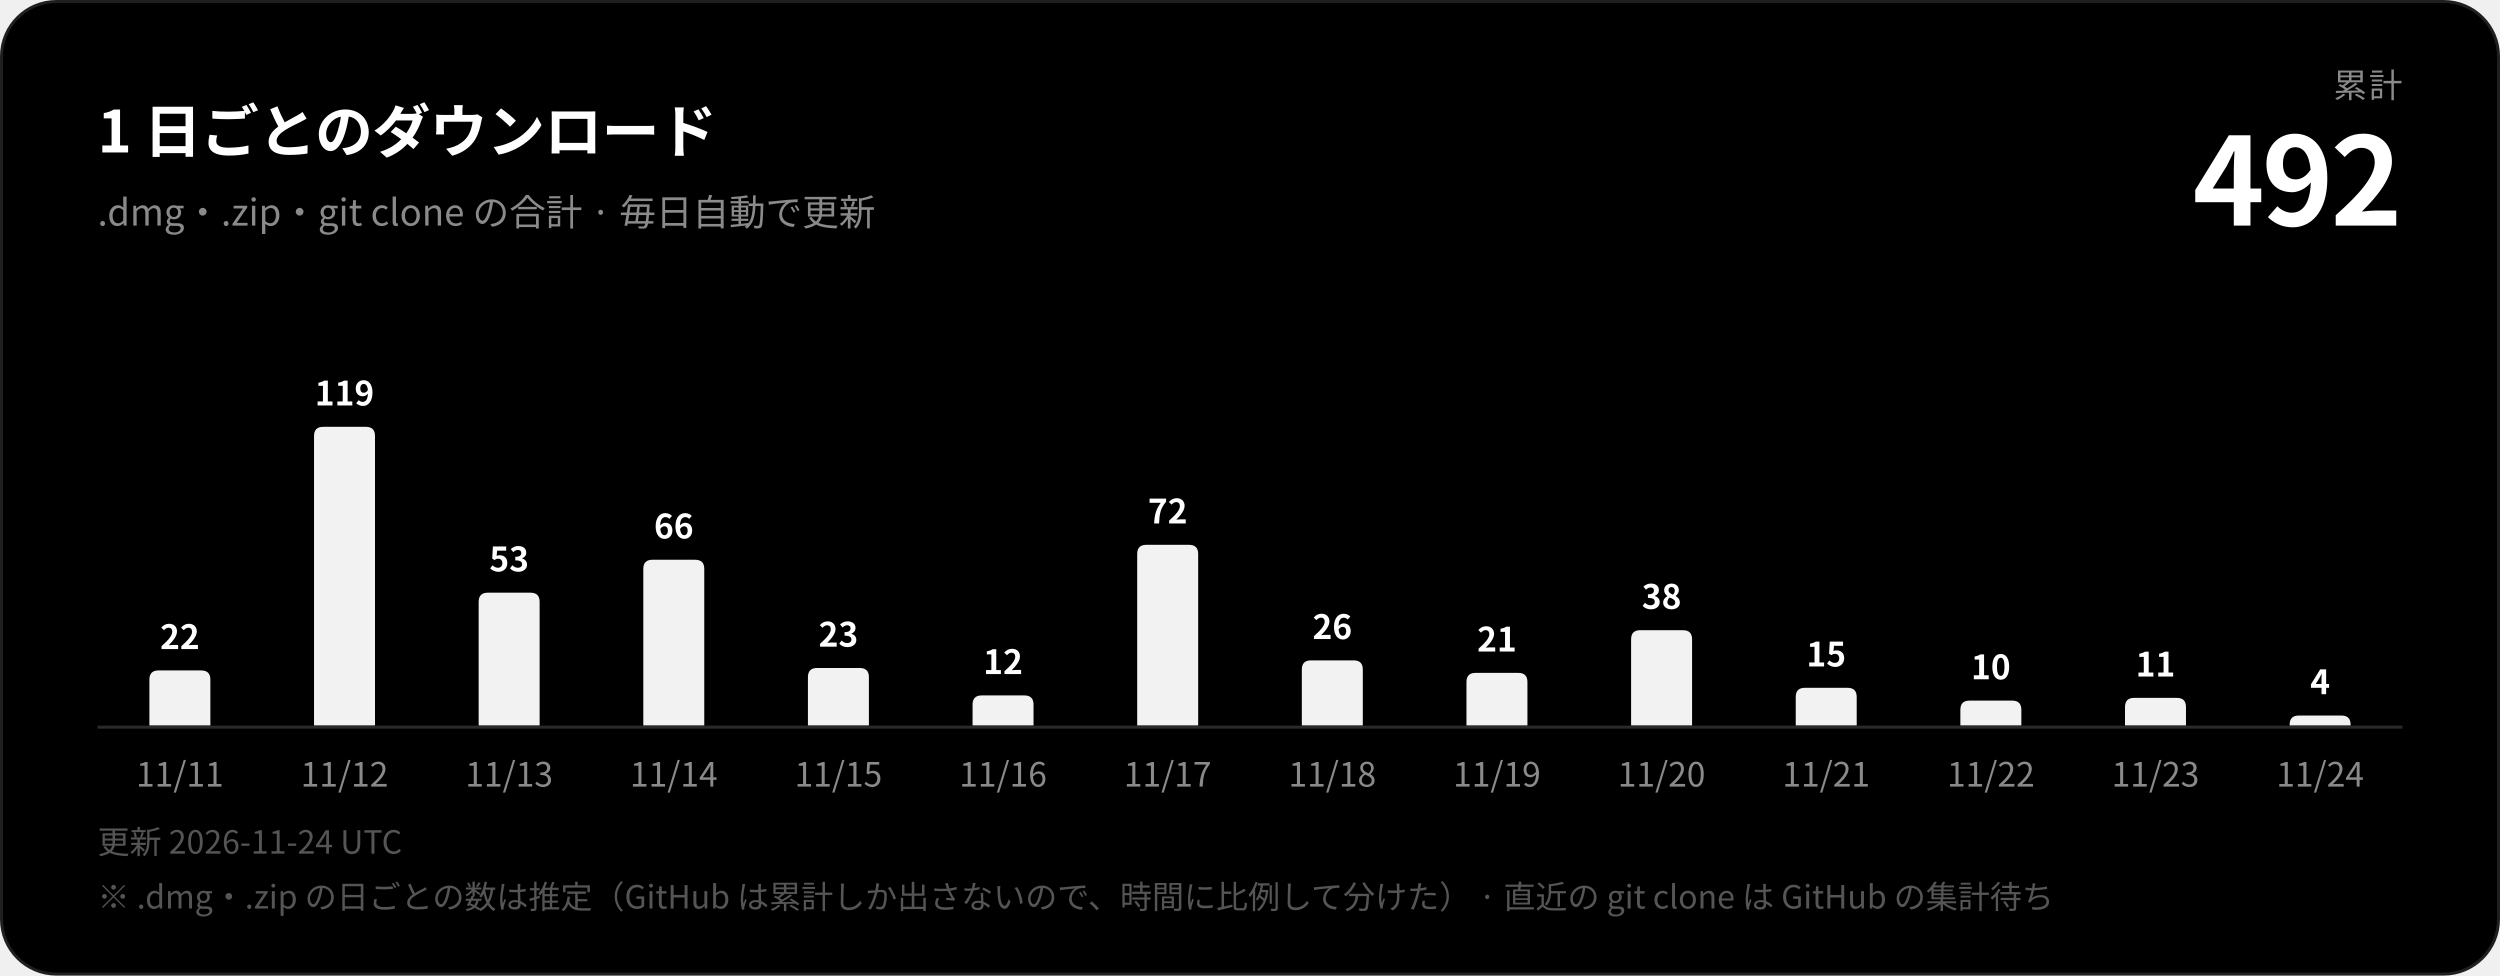
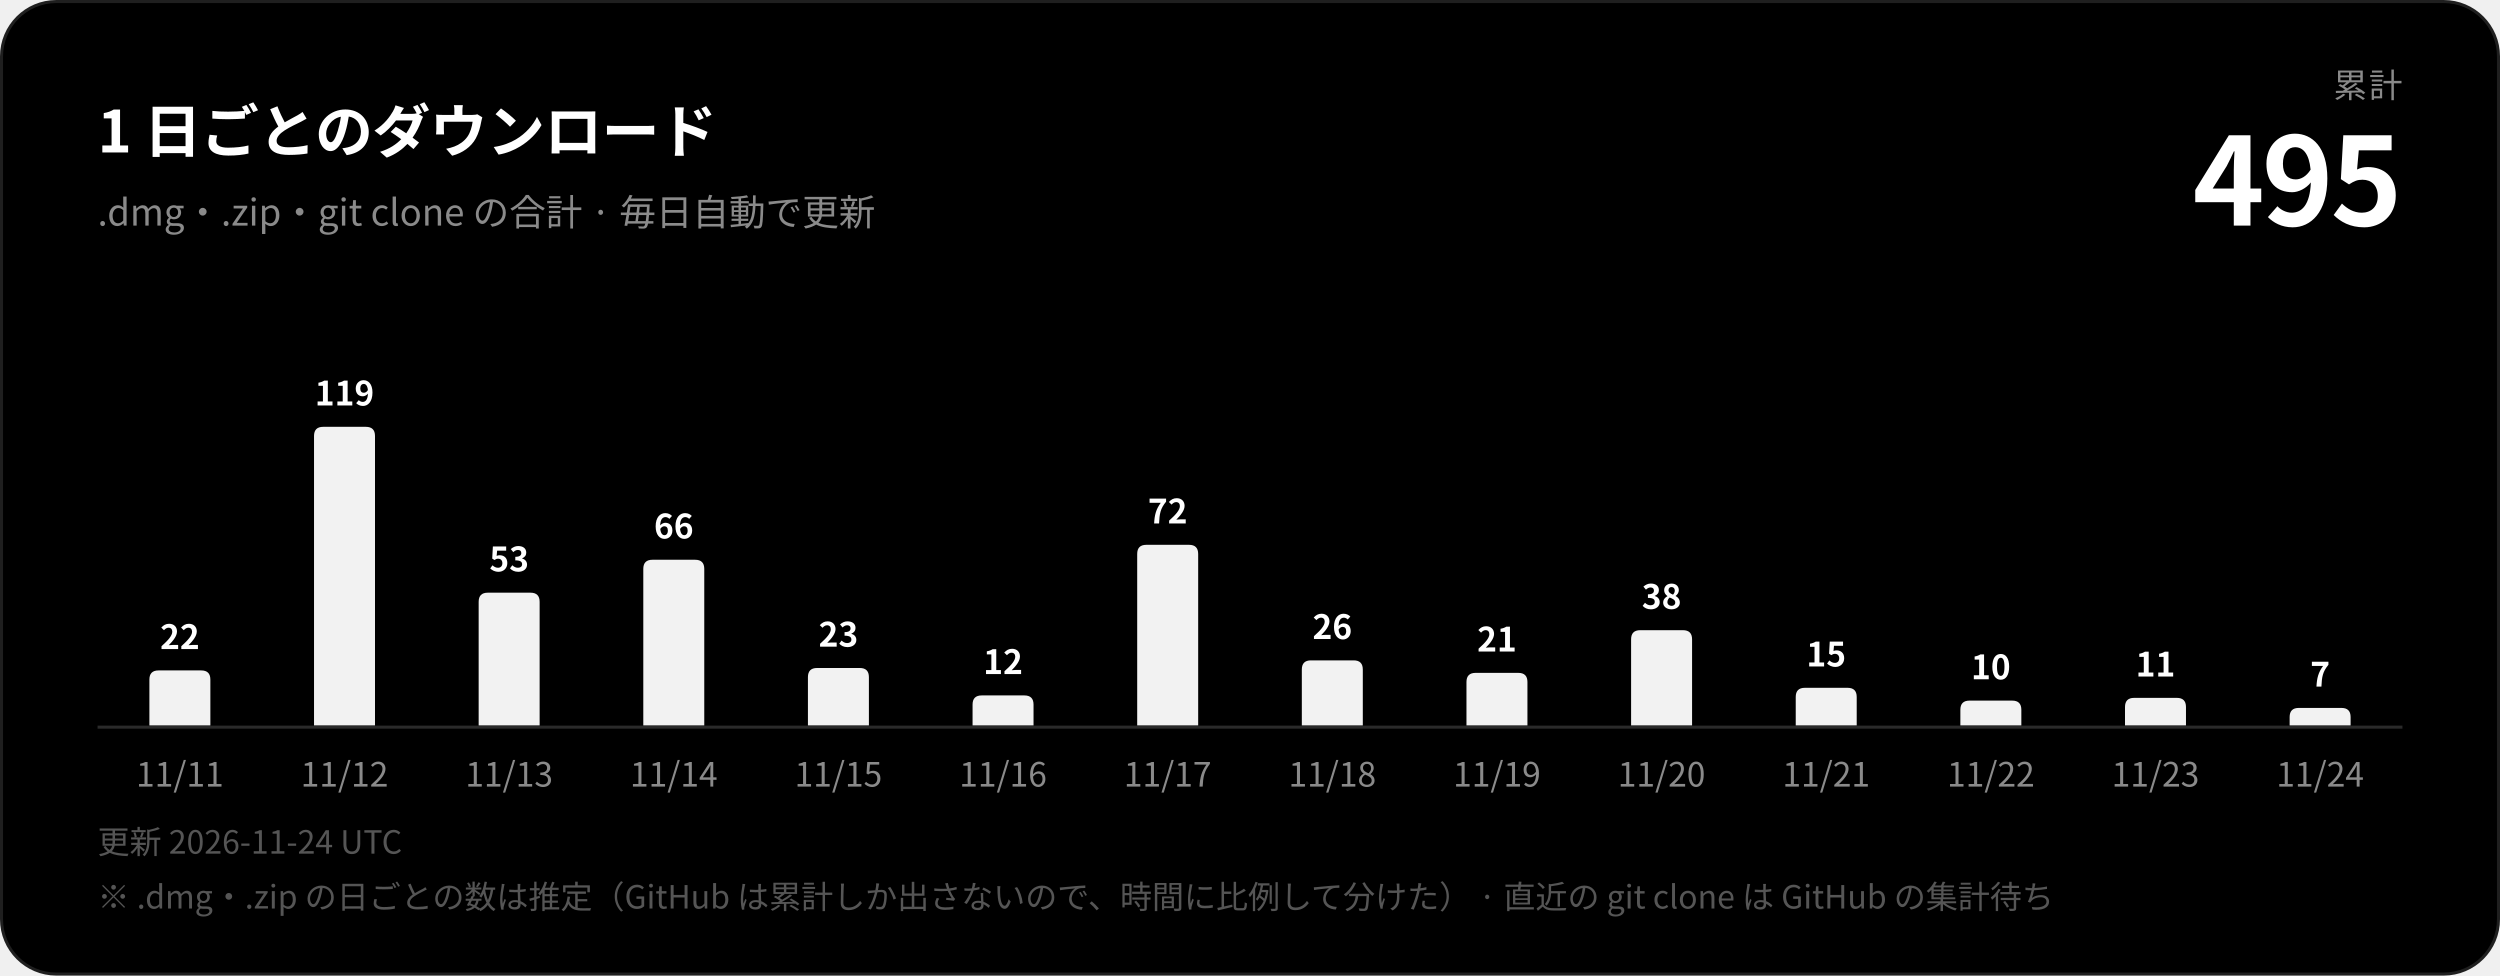
<svg xmlns="http://www.w3.org/2000/svg" width="820" height="320" viewBox="0 0 820 320" role="img" aria-label="1 日ごとのダウンロード">
  <rect x="0.5" y="0.5" width="819" height="319" rx="18" fill="#000000" stroke="#1f1f1f" />
  <g font-family="-apple-system, BlinkMacSystemFont, 'SF Pro Display', 'Segoe UI', 'Hiragino Sans', 'Hiragino Kaku Gothic ProN', 'Noto Sans CJK JP', 'Noto Sans JP', 'PingFang SC', 'Microsoft YaHei', sans-serif" style="font-variant-numeric: tabular-nums">
    <text x="32" y="50" font-size="19" font-weight="600" fill="#ffffff" letter-spacing="-0.2">1 日ごとのダウンロード</text>
    <text x="32" y="74" font-size="12" fill="#8a8a8a">.dmg・.zip・git clone の合計 · 毎日自動で更新</text>
    <text x="788" y="32" font-size="11" fill="#8a8a8a" text-anchor="end" letter-spacing="0.6">累計</text>
-     <text x="788" y="74" font-size="40" font-weight="700" fill="#ffffff" text-anchor="end" letter-spacing="-1">492</text>
+     <text x="788" y="74" font-size="40" font-weight="700" fill="#ffffff" text-anchor="end" letter-spacing="-1">495</text>
    <path d="M49.0,238.0V222.9Q49.0,219.9 52.0,219.9H66.0Q69.0,219.9 69.0,222.9V238.0Z" fill="#f2f2f2" />
    <text x="59.0" y="212.9" font-size="11" font-weight="600" fill="#ffffff" text-anchor="middle">22</text>
    <text x="59.0" y="258" font-size="11" fill="#8a8a8a" text-anchor="middle">11/11</text>
    <path d="M103.0,238.0V143.0Q103.0,140.0 106.0,140.0H120.0Q123.0,140.0 123.0,143.0V238.0Z" fill="#f2f2f2" />
    <text x="113.0" y="133.0" font-size="11" font-weight="600" fill="#ffffff" text-anchor="middle">119</text>
    <text x="113.0" y="258" font-size="11" fill="#8a8a8a" text-anchor="middle">11/12</text>
    <path d="M157.0,238.0V197.4Q157.0,194.4 160.0,194.4H174.0Q177.0,194.4 177.0,197.4V238.0Z" fill="#f2f2f2" />
    <text x="167.0" y="187.4" font-size="11" font-weight="600" fill="#ffffff" text-anchor="middle">53</text>
    <text x="167.0" y="258" font-size="11" fill="#8a8a8a" text-anchor="middle">11/13</text>
    <path d="M211.0,238.0V186.6Q211.0,183.6 214.0,183.6H228.0Q231.0,183.6 231.0,186.6V238.0Z" fill="#f2f2f2" />
    <text x="221.0" y="176.6" font-size="11" font-weight="600" fill="#ffffff" text-anchor="middle">66</text>
    <text x="221.0" y="258" font-size="11" fill="#8a8a8a" text-anchor="middle">11/14</text>
    <path d="M265.0,238.0V222.1Q265.0,219.1 268.0,219.1H282.0Q285.0,219.1 285.0,222.1V238.0Z" fill="#f2f2f2" />
    <text x="275.0" y="212.1" font-size="11" font-weight="600" fill="#ffffff" text-anchor="middle">23</text>
    <text x="275.0" y="258" font-size="11" fill="#8a8a8a" text-anchor="middle">11/15</text>
    <path d="M319.0,238.0V231.1Q319.0,228.1 322.0,228.1H336.0Q339.0,228.1 339.0,231.1V238.0Z" fill="#f2f2f2" />
    <text x="329.0" y="221.1" font-size="11" font-weight="600" fill="#ffffff" text-anchor="middle">12</text>
    <text x="329.0" y="258" font-size="11" fill="#8a8a8a" text-anchor="middle">11/16</text>
    <path d="M373.0,238.0V181.7Q373.0,178.7 376.0,178.7H390.0Q393.0,178.7 393.0,181.7V238.0Z" fill="#f2f2f2" />
    <text x="383.0" y="171.7" font-size="11" font-weight="600" fill="#ffffff" text-anchor="middle">72</text>
    <text x="383.0" y="258" font-size="11" fill="#8a8a8a" text-anchor="middle">11/17</text>
    <path d="M427.0,238.0V219.6Q427.0,216.6 430.0,216.6H444.0Q447.0,216.6 447.0,219.6V238.0Z" fill="#f2f2f2" />
    <text x="437.0" y="209.6" font-size="11" font-weight="600" fill="#ffffff" text-anchor="middle">26</text>
    <text x="437.0" y="258" font-size="11" fill="#8a8a8a" text-anchor="middle">11/18</text>
    <path d="M481.0,238.0V223.7Q481.0,220.7 484.0,220.7H498.0Q501.0,220.7 501.0,223.7V238.0Z" fill="#f2f2f2" />
    <text x="491.0" y="213.7" font-size="11" font-weight="600" fill="#ffffff" text-anchor="middle">21</text>
    <text x="491.0" y="258" font-size="11" fill="#8a8a8a" text-anchor="middle">11/19</text>
    <path d="M535.0,238.0V209.7Q535.0,206.7 538.0,206.7H552.0Q555.0,206.7 555.0,209.7V238.0Z" fill="#f2f2f2" />
    <text x="545.0" y="199.7" font-size="11" font-weight="600" fill="#ffffff" text-anchor="middle">38</text>
    <text x="545.0" y="258" font-size="11" fill="#8a8a8a" text-anchor="middle">11/20</text>
    <path d="M589.0,238.0V228.6Q589.0,225.6 592.0,225.6H606.0Q609.0,225.6 609.0,228.6V238.0Z" fill="#f2f2f2" />
    <text x="599.0" y="218.6" font-size="11" font-weight="600" fill="#ffffff" text-anchor="middle">15</text>
    <text x="599.0" y="258" font-size="11" fill="#8a8a8a" text-anchor="middle">11/21</text>
    <path d="M643.0,238.0V232.8Q643.0,229.8 646.0,229.8H660.0Q663.0,229.8 663.0,232.8V238.0Z" fill="#f2f2f2" />
    <text x="653.0" y="222.8" font-size="11" font-weight="600" fill="#ffffff" text-anchor="middle">10</text>
    <text x="653.0" y="258" font-size="11" fill="#8a8a8a" text-anchor="middle">11/22</text>
    <path d="M697.0,238.0V231.9Q697.0,228.9 700.0,228.9H714.0Q717.0,228.9 717.0,231.9V238.0Z" fill="#f2f2f2" />
    <text x="707.0" y="221.9" font-size="11" font-weight="600" fill="#ffffff" text-anchor="middle">11</text>
    <text x="707.0" y="258" font-size="11" fill="#8a8a8a" text-anchor="middle">11/23</text>
-     <path d="M751.0,238.0V237.7Q751.0,234.7 754.0,234.7H768.0Q771.0,234.7 771.0,237.7V238.0Z" fill="#f2f2f2" />
-     <text x="761.0" y="227.7" font-size="11" font-weight="600" fill="#ffffff" text-anchor="middle">4</text>
+     <path d="M751.0,238.0V235.2Q751.0,232.2 754.0,232.2H768.0Q771.0,232.2 771.0,235.2V238.0Z" fill="#f2f2f2" />
+     <text x="761.0" y="225.2" font-size="11" font-weight="600" fill="#ffffff" text-anchor="middle">7</text>
    <text x="761.0" y="258" font-size="11" fill="#8a8a8a" text-anchor="middle">11/24</text>
    <line x1="32" y1="238.5" x2="788" y2="238.5" stroke="#2a2a2a" stroke-width="1" />
    <text x="32" y="280" font-size="10.5" fill="#555555">更新 2026-11-24 UTC</text>
    <text x="32" y="298" font-size="10.5" fill="#555555">※ .dmg・.zip の日ごとの数は推定（GitHub は累計しか出さないので、時間に比例して分けた） · 直近の git clone は GitHub の集計待ち</text>
  </g>
</svg>
